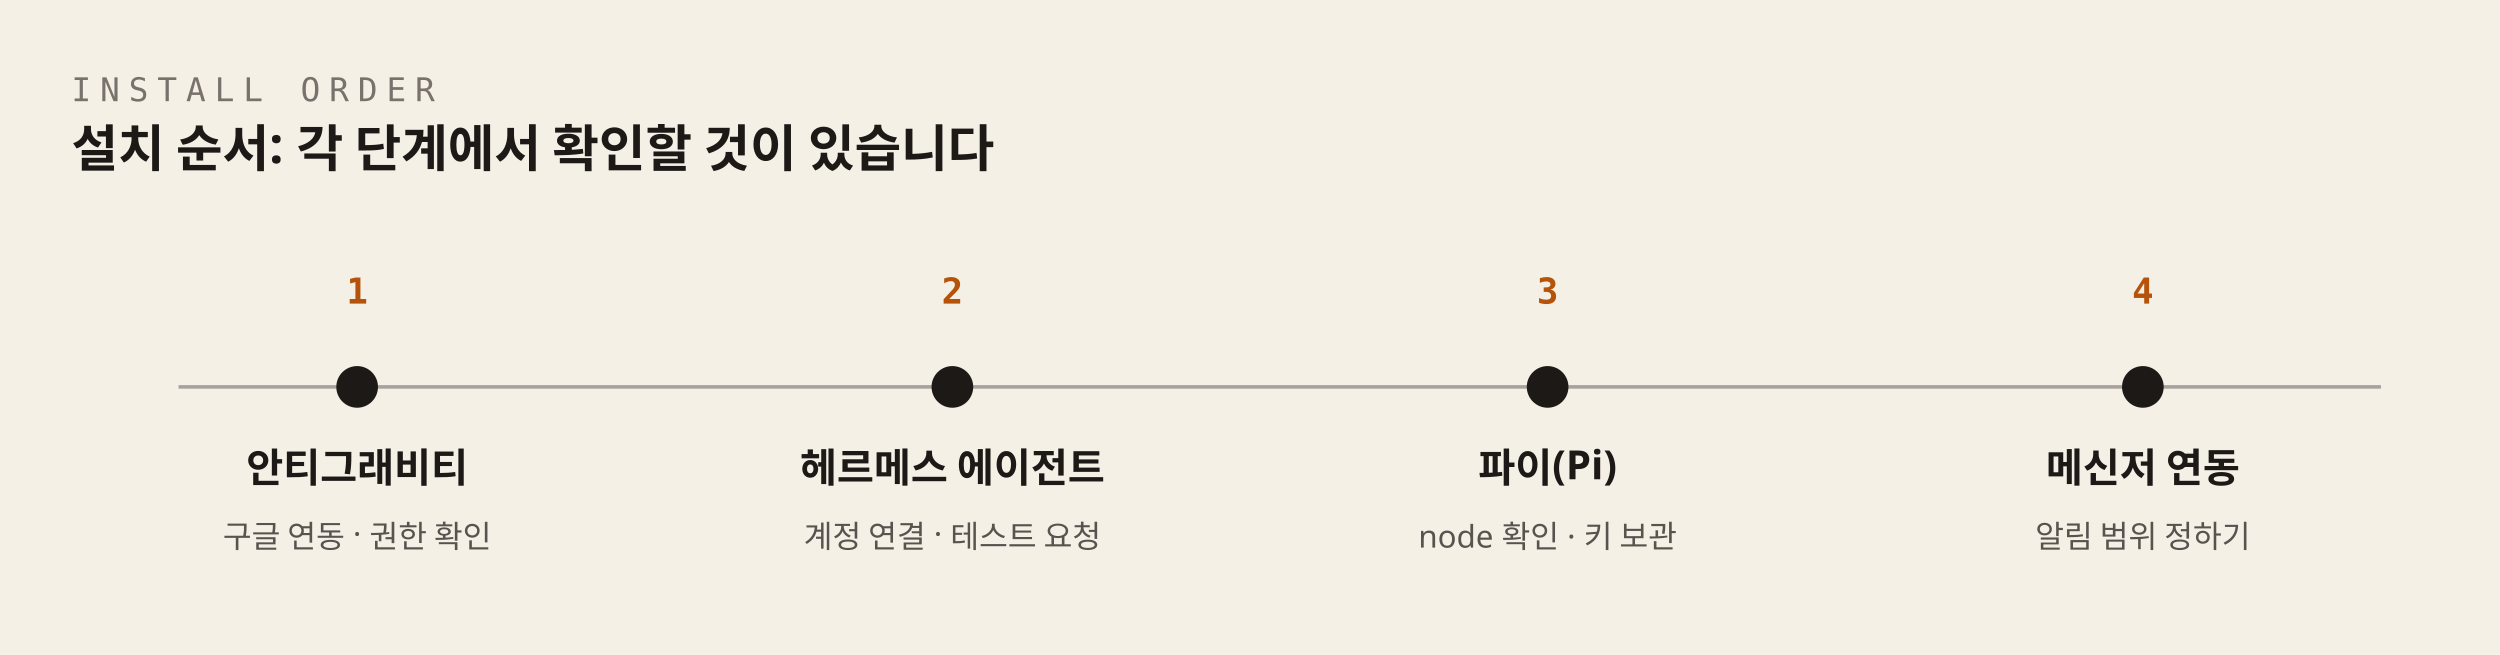
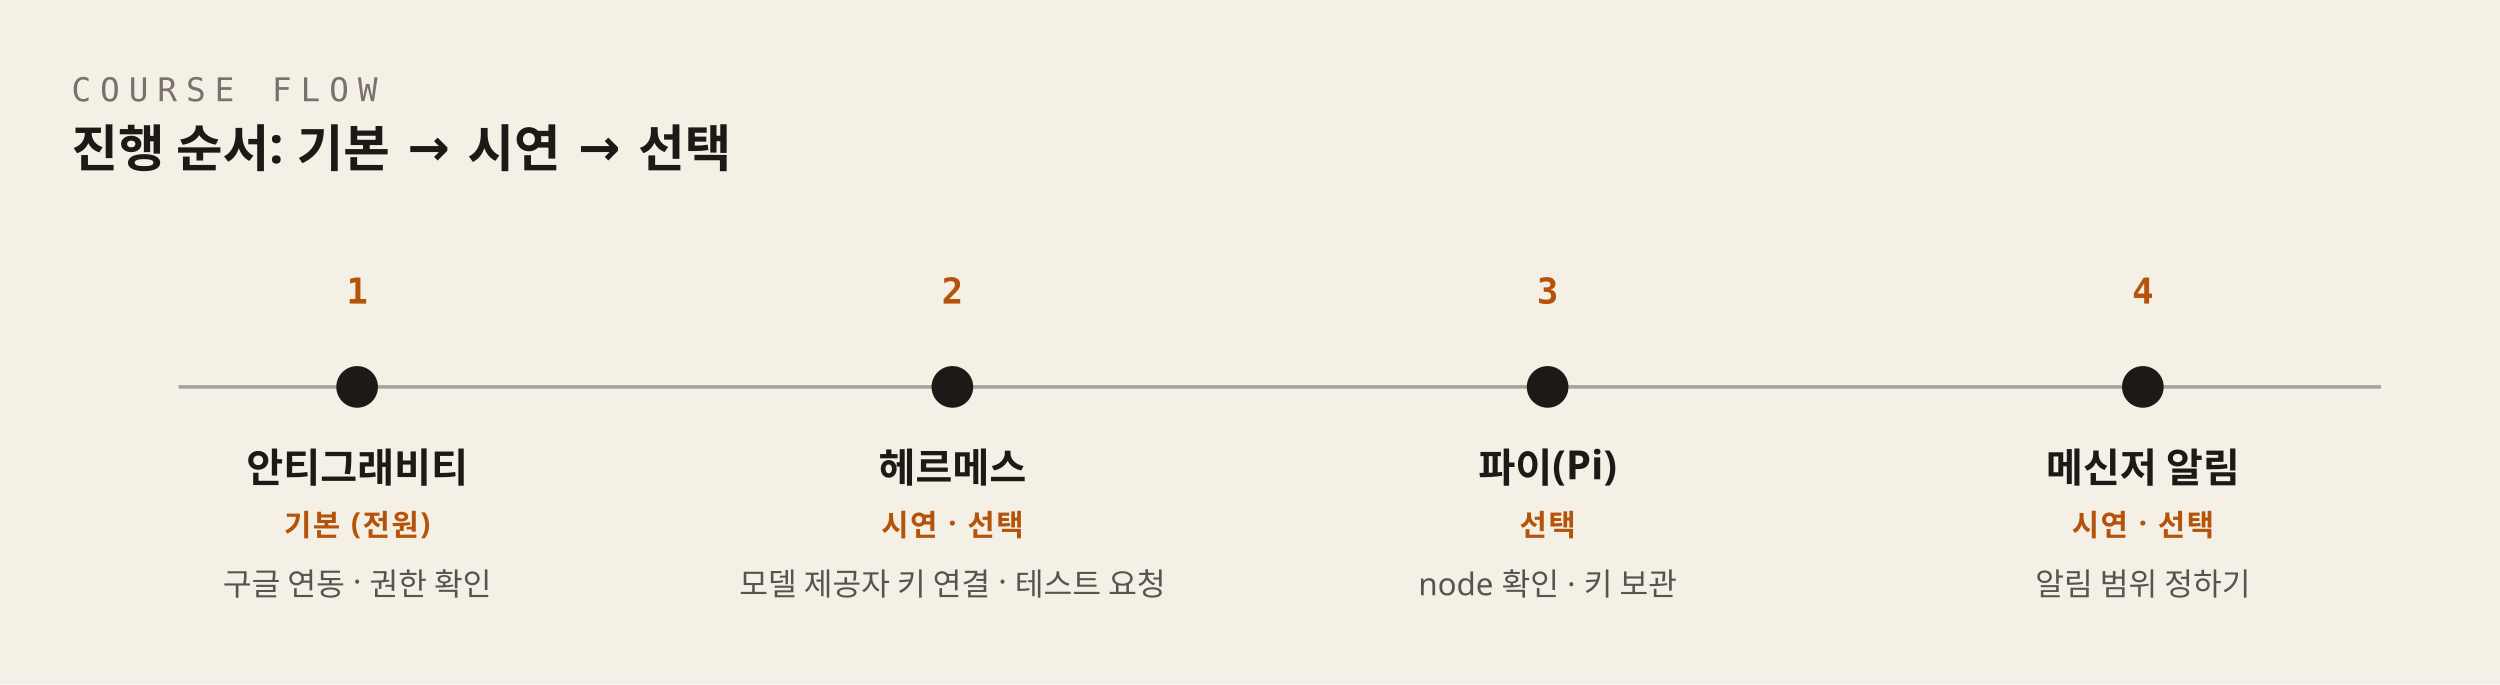
- <svg xmlns="http://www.w3.org/2000/svg" viewBox="0 0 840 220" font-family="'Apple SD Gothic Neo','Malgun Gothic',sans-serif" role="img" aria-label="설치 순서 4단계 타임라인">
+ <svg xmlns="http://www.w3.org/2000/svg" viewBox="0 0 840 230" font-family="'Apple SD Gothic Neo','Malgun Gothic',sans-serif" role="img" aria-label="진행 순서 4단계 타임라인: 기본 → 시연 → 선택">
  <defs>
    <marker id="arrowT" viewBox="0 0 10 10" refX="9" refY="5" markerWidth="7" markerHeight="7" orient="auto-start-reverse">
      <path d="M0,0 L10,5 L0,10 z" fill="#1c1917" />
    </marker>
  </defs>
-   <rect width="840" height="220" fill="#f5f0e6" />
-   <text x="24" y="34" font-family="ui-monospace,monospace" font-size="11" letter-spacing="3" fill="#78716c">INSTALL ORDER</text>
-   <text x="24" y="56" font-size="17" font-weight="700" fill="#1c1917">설치 순서: 각 단계에서 확인할 것이 있습니다</text>
+   <rect width="840" height="230" fill="#f5f0e6" />
+   <text x="24" y="34" font-family="ui-monospace,monospace" font-size="11" letter-spacing="3" fill="#78716c">COURSE FLOW</text>
+   <text x="24" y="56" font-size="17" font-weight="700" fill="#1c1917">진행 순서: 기본 → 시연 → 선택</text>
  <line x1="60" y1="130" x2="800" y2="130" stroke="#a8a29e" stroke-width="1.2" />
  <g fill="#b45309" font-family="ui-monospace,monospace" font-size="12" font-weight="700" text-anchor="middle">
    <text x="120" y="102">1</text>
    <text x="320" y="102">2</text>
    <text x="520" y="102">3</text>
    <text x="720" y="102">4</text>
  </g>
  <g fill="#1c1917">
    <circle cx="120" cy="130" r="7" />
    <circle cx="320" cy="130" r="7" />
    <circle cx="520" cy="130" r="7" />
    <circle cx="720" cy="130" r="7" />
  </g>
  <g font-size="13.5" font-weight="600" fill="#1c1917" text-anchor="middle">
    <text x="120" y="162">안티그래비티</text>
-     <text x="320" y="162">헤르메스 에이전트</text>
+     <text x="320" y="162">헤르메스</text>
    <text x="520" y="162">파이(Pi)</text>
-     <text x="720" y="162">메신저 연동</text>
+     <text x="720" y="162">메신저 알림</text>
+   </g>
+   <g font-size="10" font-weight="700" fill="#b45309" text-anchor="middle" letter-spacing="0.5">
+     <text x="120" y="180">기본 (전원)</text>
+     <text x="320" y="180">시연 · 선택</text>
+     <text x="520" y="180">선택</text>
+     <text x="720" y="180">시연 · 선택</text>
  </g>
  <g font-size="10.5" fill="#57534e" text-anchor="middle">
-     <text x="120" y="184">구글 연동 · 권한 확인</text>
-     <text x="320" y="184">계정 연결 · 테스트 요청</text>
-     <text x="520" y="184">node 확인 · 키 보관</text>
-     <text x="720" y="184">알림 범위 정하기</text>
+     <text x="120" y="200">구글 연동 · 권한 확인</text>
+     <text x="320" y="200">모델 제공자 키 연결 · 테스트 요청</text>
+     <text x="520" y="200">node 확인 · 키 보관</text>
+     <text x="720" y="200">알림 범위 정하기</text>
  </g>
</svg>
